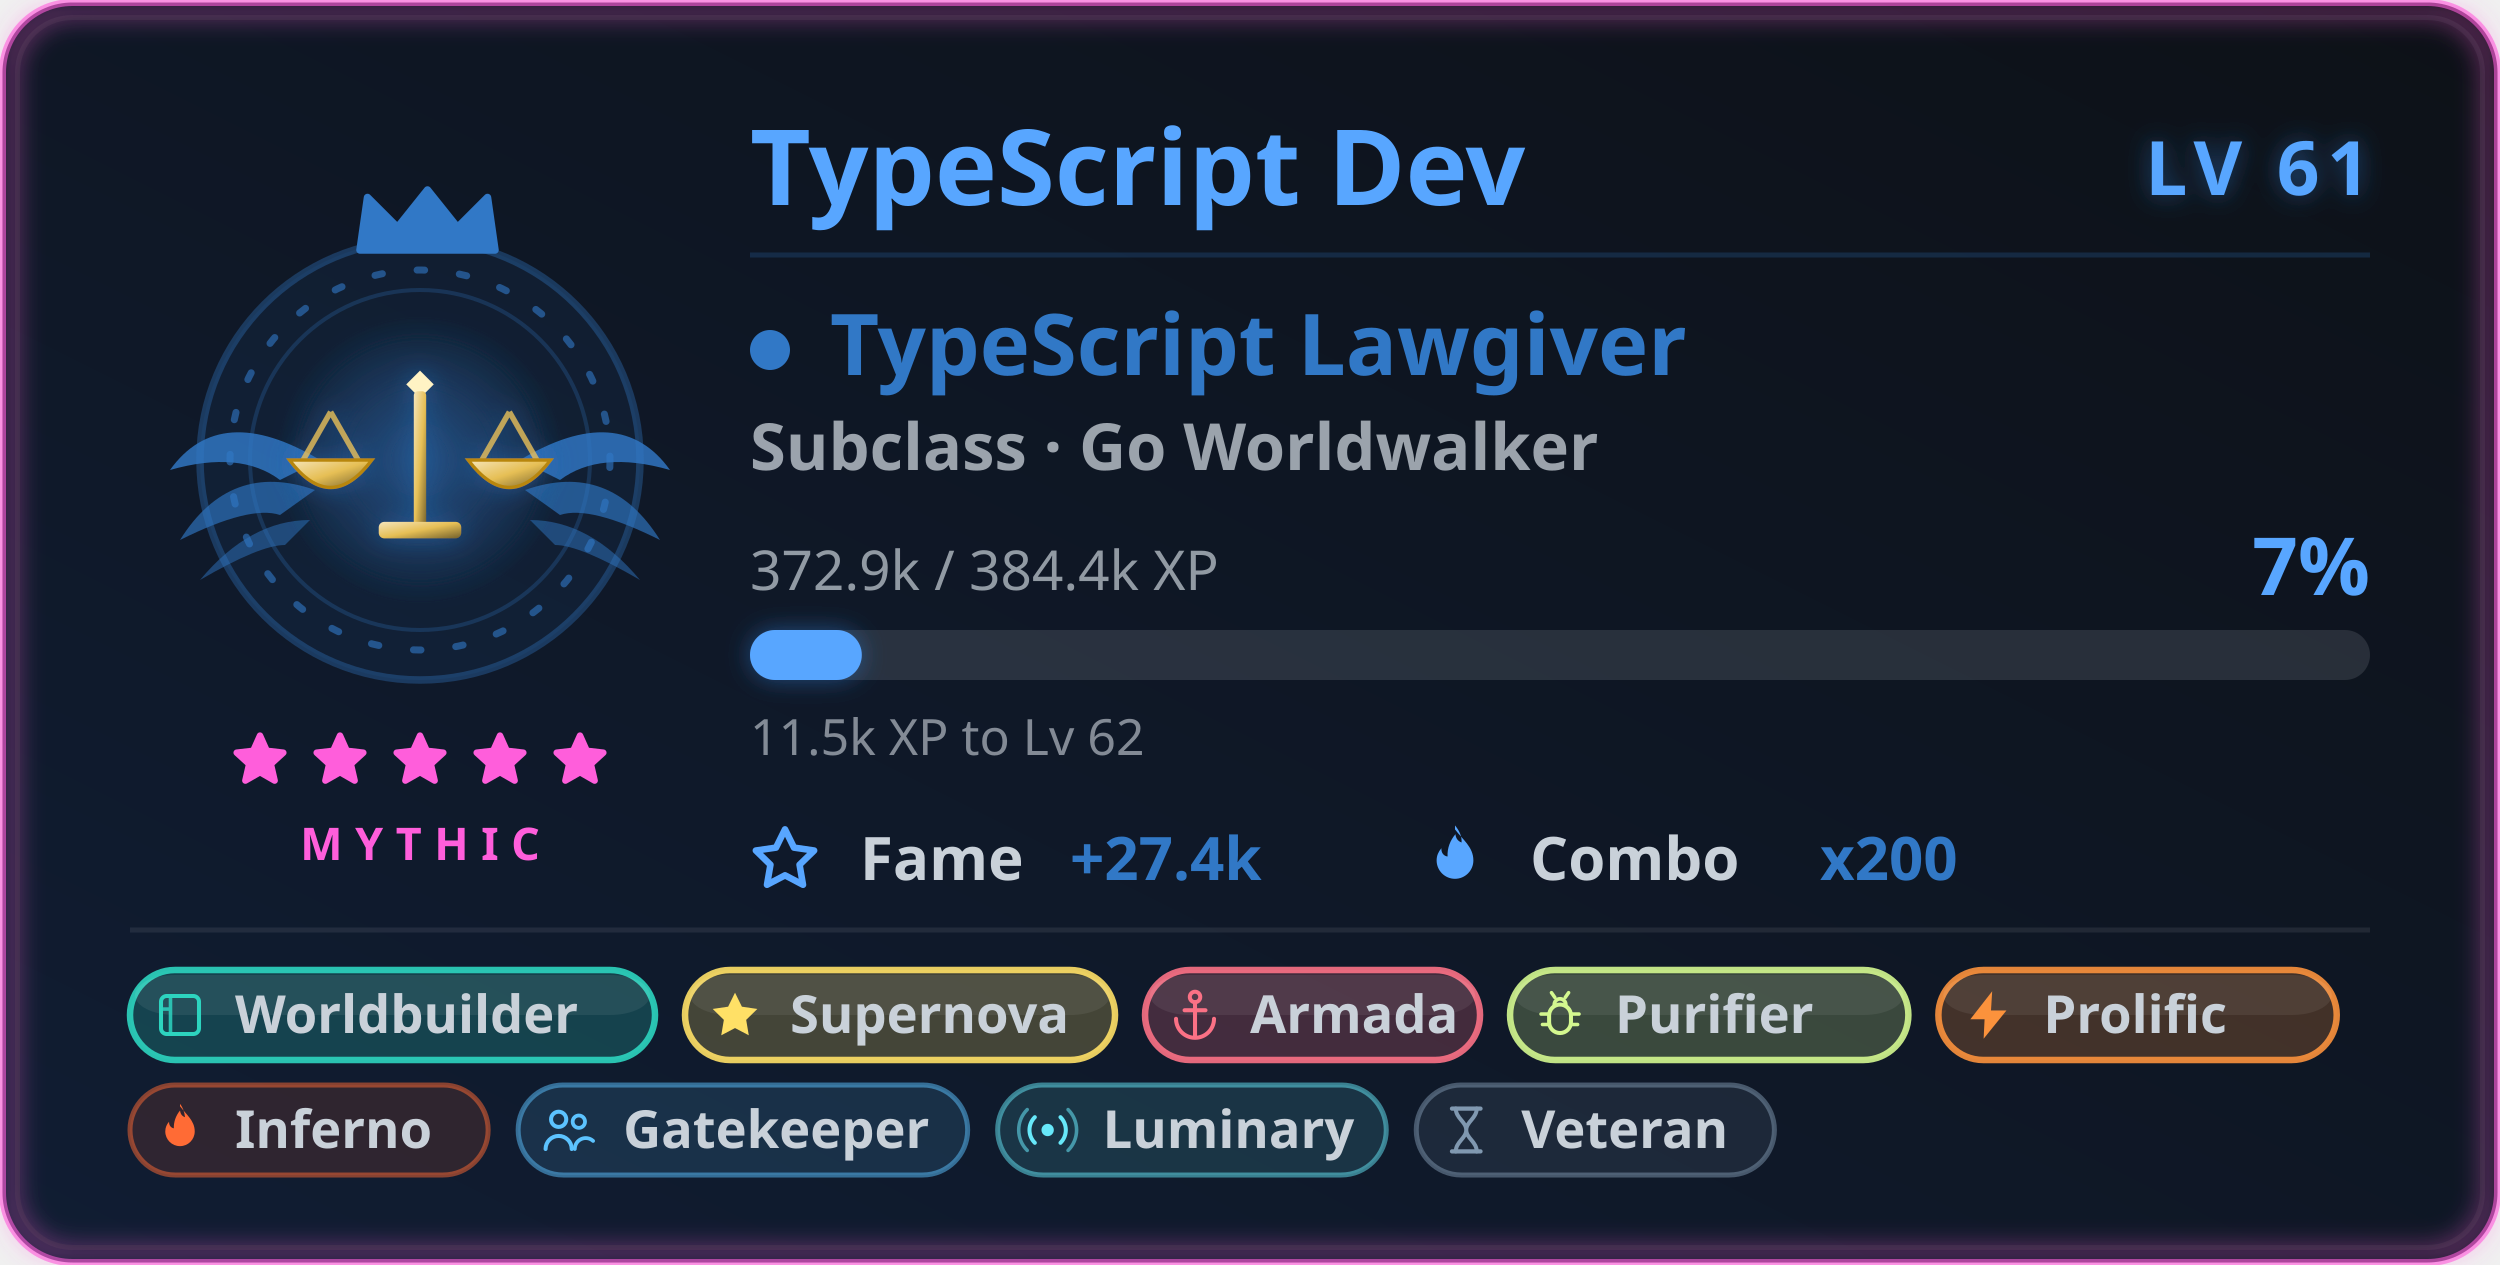
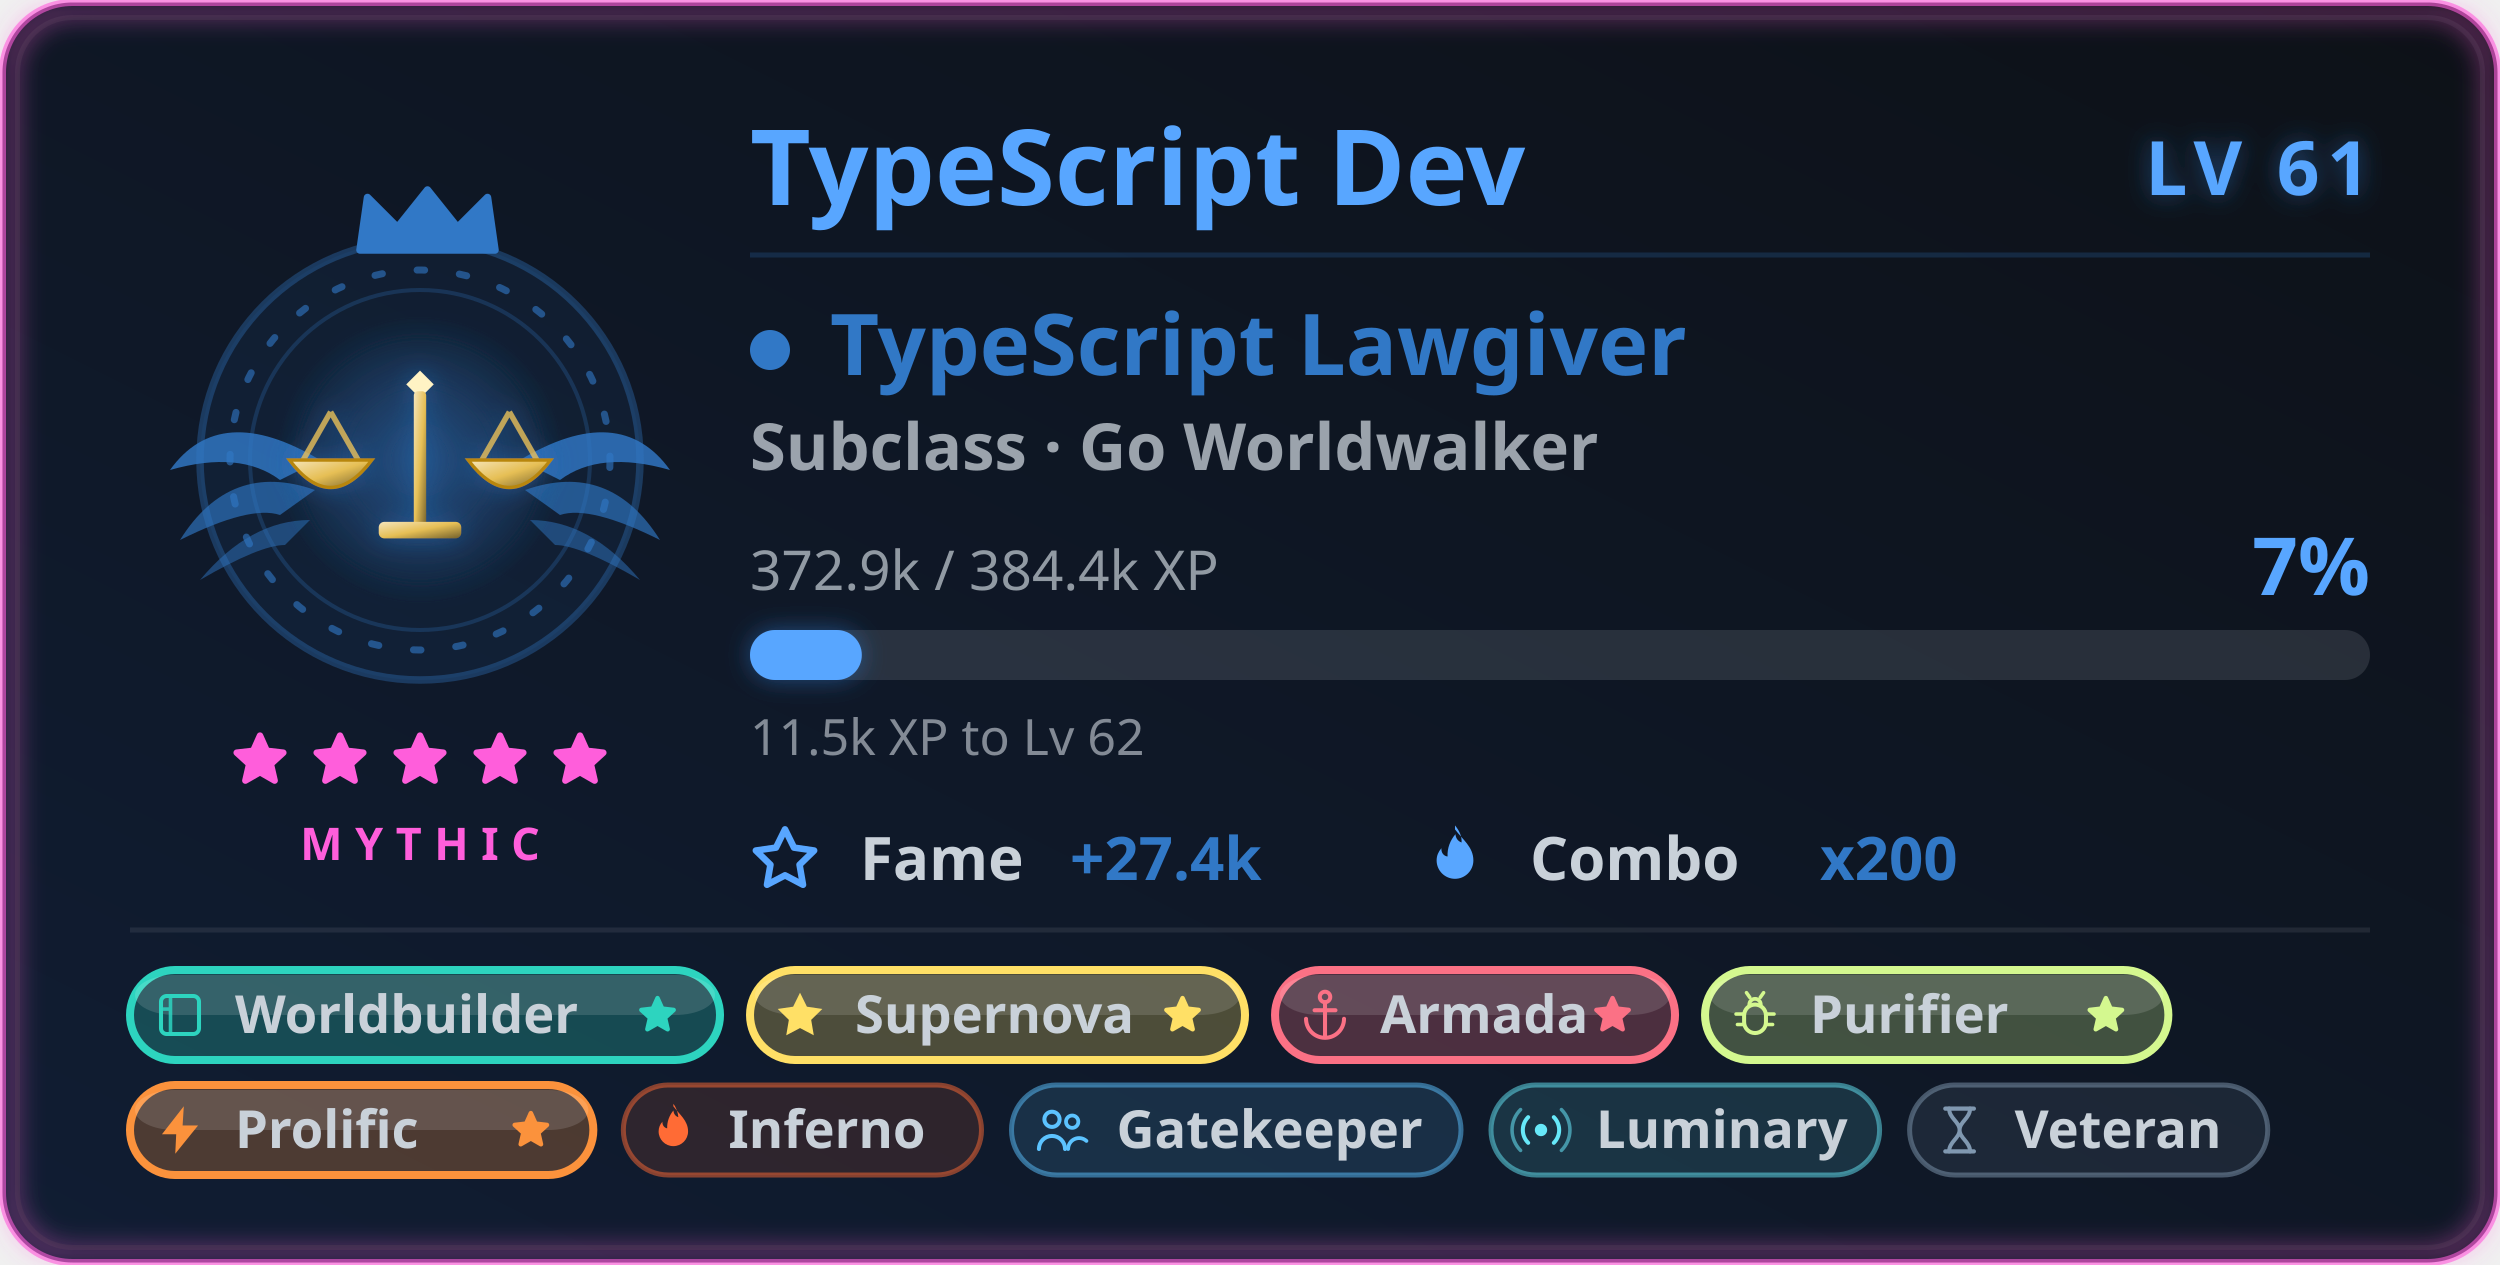
<svg xmlns="http://www.w3.org/2000/svg" width="500" height="253" viewBox="0 0 500 253" role="img" aria-labelledby="card-title-a11y card-desc-a11y">
  <style>
text { font-family: 'Segoe UI', Ubuntu, 'Helvetica Neue', sans-serif; }
.title { font-size: 18px; font-weight: 600; fill: #58a6ff; }
.title-icon { fill: #58a6ff; }
.icon { fill: #58a6ff; }


.gl-name { font-size: 21px; font-weight: 700; fill: #58a6ff; }
.gl-lvl { font-size: 15px; font-weight: 800; letter-spacing: 1.5px; fill: #58a6ff; }
.gl-class { font-size: 17px; font-weight: 700; fill: #3178c6; }
.gl-sub { font-size: 13px; font-weight: 600; fill: #c9d1d9; opacity: 0.75; }
.gl-meta { font-size: 11px; fill: #c9d1d9; opacity: 0.7; }
.gl-pct { font-size: 16px; font-weight: 800; fill: #58a6ff; }
.gl-chip-label { font-size: 12px; font-weight: 600; fill: #c9d1d9; }
.gl-chip-value { font-size: 12px; font-weight: 800; fill: #3178c6; }
.gl-hint { font-size: 10px; fill: #c9d1d9; opacity: 0.62; }
.gl-badge-label { font-size: 10.5px; font-weight: 600; }
.gl-rarity { font-size: 9px; font-weight: 700; letter-spacing: 2.5px; fill: #ff5edb; }

</style>
  <defs>
    <linearGradient id="card-bg" x1="0" y1="0" x2="1" y2="1" gradientTransform="rotate(90, 0.5, 0.5)">
      <stop offset="0.0%" stop-color="#0d1117" />
      <stop offset="100.0%" stop-color="#101d33" />
    </linearGradient>
    <filter id="card-glow" x="-50%" y="-50%" width="200%" height="200%">
      <feGaussianBlur in="SourceGraphic" stdDeviation="3" result="blur" />
      <feFlood flood-color="#58a6ff" flood-opacity="0.55" result="tint" />
      <feComposite in="tint" in2="blur" operator="in" result="softGlow" />
      <feMerge>
        <feMergeNode in="softGlow" />
        <feMergeNode in="SourceGraphic" />
      </feMerge>
    </filter>
    <filter id="gl-glow" x="-60%" y="-60%" width="220%" height="220%">
      <feGaussianBlur in="SourceGraphic" stdDeviation="2.4" result="b" />
      <feFlood flood-color="#3178c6" flood-opacity="0.55" result="t" />
      <feComposite in="t" in2="b" operator="in" result="g" />
      <feMerge>
        <feMergeNode in="g" />
        <feMergeNode in="SourceGraphic" />
      </feMerge>
    </filter>
    <filter id="gl-rarity" x="-20%" y="-20%" width="140%" height="140%">
      <feGaussianBlur stdDeviation="2.4" />
    </filter>
  </defs>
  <rect x="0.5" y="0.5" width="499" height="252" rx="14" fill="url(#card-bg)" stroke="#ff5edb" stroke-width="1.4" stroke-opacity="0.6" />
  <rect x="3.5" y="3.5" width="493" height="246" rx="11" fill="none" stroke="#30363d" stroke-opacity="0.4" />
  <rect x="2" y="2" width="496" height="249" rx="13" fill="none" stroke="#ff5edb" stroke-width="3.5" stroke-opacity="0.4" filter="url(#gl-rarity)" />
  <g class="fade">
    <g class="">
      <g class="flourish">
        <g transform="translate(84,0)">
          <g transform="translate(0,92)" fill="#3178c6">
            <path d="M20 0 Q 40 -12 50 2 Q 36 -2 28 4 Z" opacity="0.82" />
            <path d="M21 6 Q 38 0 48 16 Q 34 9 28 11 Z" opacity="0.64" />
            <path d="M22 12 Q 34 12 44 24 Q 32 17 27 17 Z" opacity="0.48" />
          </g>
        </g>
        <g transform="translate(84,0) scale(-1,1)">
          <g transform="translate(0,92)" fill="#3178c6">
            <path d="M20 0 Q 40 -12 50 2 Q 36 -2 28 4 Z" opacity="0.82" />
            <path d="M21 6 Q 38 0 48 16 Q 34 9 28 11 Z" opacity="0.64" />
            <path d="M22 12 Q 34 12 44 24 Q 32 17 27 17 Z" opacity="0.48" />
          </g>
        </g>
      </g>
      <circle cx="84" cy="92" r="44" fill="#3178c6" fill-opacity="0.08" stroke="#3178c6" stroke-opacity="0.35" stroke-width="1.5" />
      <g class="">
        <circle cx="84" cy="92" r="38" fill="none" stroke="#3178c6" stroke-opacity="0.6" stroke-width="1.4" stroke-dasharray="1.5 7" stroke-linecap="round" />
        <circle cx="84" cy="92" r="34" fill="none" stroke="#3178c6" stroke-opacity="0.25" stroke-width="0.8" />
      </g>
      <g class="" filter="url(#gl-glow)">
        <svg class="" x="51" y="59" width="66" height="66" viewBox="0 0 48 48" aria-hidden="true">
          <defs>
            <radialGradient id="tsHalo" cx="0.5" cy="0.5" r="0.5">
              <stop offset="0" stop-color="#3178c6" stop-opacity="0.42" />
              <stop offset="1" stop-color="#3178c6" stop-opacity="0" />
            </radialGradient>
            <linearGradient id="tsMetal" x1="0" y1="0" x2="1" y2="1">
              <stop offset="0" stop-color="#f5e5bb" />
              <stop offset="0.5" stop-color="#e6bf55" />
              <stop offset="1" stop-color="#73602b" />
            </linearGradient>
          </defs>
          <circle cx="24" cy="24" r="21" fill="url(#tsHalo)" />
          <path d="M24 11 l2 2 l-2 2 l-2 -2 Z" fill="#fff3c4" />
          <rect x="23.1" y="14" width="1.8" height="21" rx="0.6" fill="url(#tsMetal)" />
          <rect x="18" y="33" width="12" height="2.4" rx="0.8" fill="url(#tsMetal)" />
          <path d="M9 17 H39" stroke="url(#tsMetal)" stroke-width="2.2" stroke-linecap="round" />
          <g stroke="#e6bf55" stroke-width="0.8" stroke-opacity="0.8">
            <path d="M11 17 L7 24 M11 17 L15 24 M37 17 L33 24 M37 17 L41 24" />
          </g>
          <g transform="translate(5 24)">
            <path d="M0 0 Q6 8 12 0 Z" fill="url(#tsMetal)" stroke="#b8860b" stroke-width="0.5" />
          </g>
          <g transform="translate(31 24)">
            <path d="M0 0 Q6 8 12 0 Z" fill="url(#tsMetal)" stroke="#b8860b" stroke-width="0.5" />
          </g>
        </svg>
      </g>
      <g transform="translate(69, 36.5) scale(1.5)">
        <path d="M2 9 L3 2 L7 6 L11 1 L15 6 L19 2 L20 9 Z" fill="#3178c6" stroke="#3178c6" stroke-width="1" stroke-linejoin="round" />
      </g>
    </g>
    <g>
      <g class="" transform="translate(45.5, 145.5) scale(0.5416667)" fill="#ff5edb" stroke="#ff5edb" stroke-width="2.4" stroke-linejoin="round" stroke-linecap="round" opacity="1">
        <path d="M12 3 L14.5 8.6 L20.6 9.3 L16 13.5 L17.4 19.6 L12 16.5 L6.6 19.6 L8 13.5 L3.4 9.3 L9.5 8.6 Z" />
      </g>
      <g class="" transform="translate(61.5, 145.5) scale(0.5416667)" fill="#ff5edb" stroke="#ff5edb" stroke-width="2.4" stroke-linejoin="round" stroke-linecap="round" opacity="1">
        <path d="M12 3 L14.5 8.6 L20.6 9.3 L16 13.5 L17.4 19.6 L12 16.5 L6.6 19.6 L8 13.5 L3.4 9.3 L9.5 8.6 Z" />
      </g>
      <g class="" transform="translate(77.5, 145.5) scale(0.5416667)" fill="#ff5edb" stroke="#ff5edb" stroke-width="2.4" stroke-linejoin="round" stroke-linecap="round" opacity="1">
        <path d="M12 3 L14.5 8.6 L20.6 9.3 L16 13.5 L17.4 19.6 L12 16.5 L6.6 19.6 L8 13.5 L3.4 9.3 L9.5 8.6 Z" />
      </g>
      <g class="" transform="translate(93.5, 145.5) scale(0.5416667)" fill="#ff5edb" stroke="#ff5edb" stroke-width="2.4" stroke-linejoin="round" stroke-linecap="round" opacity="1">
        <path d="M12 3 L14.5 8.6 L20.6 9.3 L16 13.5 L17.4 19.6 L12 16.5 L6.6 19.6 L8 13.5 L3.4 9.3 L9.5 8.6 Z" />
      </g>
      <g class="" transform="translate(109.5, 145.5) scale(0.5416667)" fill="#ff5edb" stroke="#ff5edb" stroke-width="2.4" stroke-linejoin="round" stroke-linecap="round" opacity="1">
        <path d="M12 3 L14.5 8.6 L20.6 9.3 L16 13.5 L17.4 19.6 L12 16.5 L6.6 19.6 L8 13.5 L3.4 9.3 L9.5 8.6 Z" />
      </g>
    </g>
    <text class="gl-rarity" x="84" y="172" text-anchor="middle">MYTHIC</text>
  </g>
  <g class="fade" style="animation-delay:.15s">
    <text class="gl-name" x="150" y="41">TypeScript Dev</text>
    <text class="gl-lvl glow-pulse" x="474" y="39" text-anchor="end" filter="url(#gl-glow)">LV 61</text>
    <line x1="150" y1="51" x2="474" y2="51" stroke="#3178c6" stroke-opacity="0.22" stroke-width="1" />
    <circle cx="154" cy="70" r="4" fill="#3178c6" />
    <text class="gl-class" x="166" y="75">TypeScript Lawgiver</text>
    <text class="gl-sub" x="150" y="94">Subclass · Go Worldwalker</text>
    <text class="gl-meta" x="150" y="118">372.9k / 384.4k XP</text>
    <text class="gl-pct " x="474" y="119" text-anchor="end">7%</text>
    <rect x="150" y="126" width="324" height="10" rx="5" fill="#c9d1d9" fill-opacity="0.14" />
    <rect class="xp-fill " x="150" y="126" width="22.364" height="10" rx="5" fill="#58a6ff" filter="url(#gl-glow)" />
    <text class="gl-hint" x="150" y="151">11.5k XP to Lv 62</text>
    <g transform="translate(150, 176)">
      <svg class="icon" x="0" y="-11" width="14" height="14" viewBox="0 0 16 16" aria-hidden="true">
        <path fill-rule="evenodd" d="M8 .25a.75.75 0 0 1 .673.418l1.882 3.815 4.21.612a.75.75 0 0 1 .416 1.279l-3.046 2.97.719 4.192a.75.75 0 0 1-1.088.791L8 12.347l-3.766 1.98a.75.75 0 0 1-1.088-.79l.72-4.194L.818 6.374a.75.75 0 0 1 .416-1.28l4.21-.611L7.327.668A.75.75 0 0 1 8 .25zm0 2.445L6.615 5.5a.75.75 0 0 1-.564.41l-3.097.45 2.24 2.184a.75.75 0 0 1 .216.664l-.528 3.084 2.769-1.456a.75.75 0 0 1 .698 0l2.77 1.456-.53-3.084a.75.75 0 0 1 .216-.664l2.24-2.183-3.096-.45a.75.75 0 0 1-.564-.41L8 2.694v.001z" />
      </svg>
      <text class="gl-chip-label" x="22" y="0">Fame</text>
      <text class="gl-chip-value" x="64" y="0">+27.4k</text>
    </g>
    <g transform="translate(284, 176)">
      <svg class="icon" x="0" y="-11" width="14" height="14" viewBox="0 0 16 16" aria-hidden="true">
        <path fill-rule="evenodd" d="M8 1c1.7 2.3 4.2 4 4.2 7.1a4.2 4.2 0 0 1-8.4 0c0-1.1.4-2 1.1-2.8-.1 1 .5 1.8 1.4 1.9-.1-1.9.6-3.7 1.8-5.1.1 1 .6 1.6 1.4 1.9.1-1.4-.5-2.7-1.5-3.9z" />
      </svg>
      <text class="gl-chip-label" x="22" y="0">Combo</text>
      <text class="gl-chip-value" x="80" y="0">x200</text>
    </g>
  </g>
  <g class="fade" style="animation-delay:.2s">
    <line x1="26" y1="186" x2="474" y2="186" stroke="#c9d1d9" stroke-opacity="0.1" stroke-width="1" />
    <g>
-       <rect x="26" y="194" width="105.003" height="18" rx="9" fill="#2dd4bf" fill-opacity="0.22" stroke="#2dd4bf" stroke-opacity="0.9" stroke-width="1.3" />
-       <rect x="27" y="195" width="103.003" height="8" rx="8" fill="#ffffff" fill-opacity="0.07" />
+       <rect x="26" y="194" width="118.003" height="18" rx="9" fill="#2dd4bf" fill-opacity="0.26" stroke="#2dd4bf" stroke-opacity="1" stroke-width="1.6" />
+       <rect x="27" y="195" width="116.003" height="8" rx="8" fill="#ffffff" fill-opacity="0.13" />
      <g transform="translate(30.3, 197.3) scale(0.475)">
        <rect x="4" y="4" width="16" height="16" rx="2.4" fill="none" stroke="#2dd4bf" stroke-width="1.7" />
        <path d="M8 4v16 M4 9.5h4" fill="none" stroke="#2dd4bf" stroke-width="1.5" opacity="0.85" />
      </g>
      <text class="gl-badge-label" x="47" y="206.6" fill="#c9d1d9" font-weight="800">Worldbuilder</text>
-     </g>
-     <g>
-       <rect x="137.003" y="194" width="86.002" height="18" rx="9" fill="#ffe066" fill-opacity="0.22" stroke="#ffe066" stroke-opacity="0.9" stroke-width="1.3" />
-       <rect x="138.003" y="195" width="84.002" height="8" rx="8" fill="#ffffff" fill-opacity="0.07" />
-       <g transform="translate(141.3032, 197.3) scale(0.475)">
+       <g class="" transform="translate(127.0032, 198.5) scale(0.375)" fill="#2dd4bf" stroke="#2dd4bf" stroke-width="2.4" stroke-linejoin="round" stroke-linecap="round" opacity="1">
+         <path d="M12 3 L14.5 8.6 L20.6 9.3 L16 13.5 L17.4 19.6 L12 16.5 L6.6 19.6 L8 13.5 L3.4 9.3 L9.5 8.6 Z" />
+       </g>
+     </g>
+     <g>
+       <rect x="150.003" y="194" width="99.002" height="18" rx="9" fill="#ffe066" fill-opacity="0.26" stroke="#ffe066" stroke-opacity="1" stroke-width="1.6" />
+       <rect x="151.003" y="195" width="97.002" height="8" rx="8" fill="#ffffff" fill-opacity="0.13" />
+       <g transform="translate(154.3032, 197.3) scale(0.475)">
        <path d="M12 2.6 14.9 8.5 21.4 9.45 16.7 14.05 17.8 20.55 12 17.5 6.2 20.55 7.3 14.05 2.6 9.45 9.1 8.5Z" fill="#ffe066" />
      </g>
-       <text class="gl-badge-label" x="158.003" y="206.6" fill="#c9d1d9" font-weight="800">Supernova</text>
-     </g>
-     <g>
-       <rect x="229.006" y="194" width="67.002" height="18" rx="9" fill="#fb7185" fill-opacity="0.22" stroke="#fb7185" stroke-opacity="0.9" stroke-width="1.3" />
-       <rect x="230.006" y="195" width="65.002" height="8" rx="8" fill="#ffffff" fill-opacity="0.07" />
-       <g transform="translate(233.3056, 197.3) scale(0.475)">
+       <text class="gl-badge-label" x="171.003" y="206.6" fill="#c9d1d9" font-weight="800">Supernova</text>
+       <g class="" transform="translate(232.0056, 198.5) scale(0.375)" fill="#ffe066" stroke="#ffe066" stroke-width="2.4" stroke-linejoin="round" stroke-linecap="round" opacity="1">
+         <path d="M12 3 L14.5 8.6 L20.6 9.3 L16 13.5 L17.4 19.6 L12 16.5 L6.6 19.6 L8 13.5 L3.4 9.3 L9.5 8.6 Z" />
+       </g>
+     </g>
+     <g>
+       <rect x="255.006" y="194" width="80.002" height="18" rx="9" fill="#fb7185" fill-opacity="0.26" stroke="#fb7185" stroke-opacity="1" stroke-width="1.6" />
+       <rect x="256.006" y="195" width="78.002" height="8" rx="8" fill="#ffffff" fill-opacity="0.13" />
+       <g transform="translate(259.3056, 197.3) scale(0.475)">
        <circle cx="12" cy="4.4" r="2.2" fill="none" stroke="#fb7185" stroke-width="1.7" />
        <path d="M12 6.6V21M7.6 10h8.8" fill="none" stroke="#fb7185" stroke-width="1.7" stroke-linejoin="round" stroke-linecap="round" />
        <path d="M4 13.6a8 8 0 0 0 16 0" fill="none" stroke="#fb7185" stroke-width="1.7" stroke-linejoin="round" stroke-linecap="round" />
      </g>
-       <text class="gl-badge-label" x="250.006" y="206.6" fill="#c9d1d9" font-weight="800">Armada</text>
-     </g>
-     <g>
-       <rect x="302.007" y="194" width="79.669" height="18" rx="9" fill="#d4f88f" fill-opacity="0.22" stroke="#d4f88f" stroke-opacity="0.9" stroke-width="1.3" />
-       <rect x="303.007" y="195" width="77.669" height="8" rx="8" fill="#ffffff" fill-opacity="0.07" />
-       <g transform="translate(306.3072, 197.3) scale(0.475)">
+       <text class="gl-badge-label" x="276.006" y="206.6" fill="#c9d1d9" font-weight="800">Armada</text>
+       <g class="" transform="translate(318.0072, 198.5) scale(0.375)" fill="#fb7185" stroke="#fb7185" stroke-width="2.4" stroke-linejoin="round" stroke-linecap="round" opacity="1">
+         <path d="M12 3 L14.5 8.6 L20.6 9.3 L16 13.5 L17.4 19.6 L12 16.5 L6.6 19.6 L8 13.5 L3.4 9.3 L9.5 8.6 Z" />
+       </g>
+     </g>
+     <g>
+       <rect x="341.007" y="194" width="92.669" height="18" rx="9" fill="#d4f88f" fill-opacity="0.26" stroke="#d4f88f" stroke-opacity="1" stroke-width="1.6" />
+       <rect x="342.007" y="195" width="90.669" height="8" rx="8" fill="#ffffff" fill-opacity="0.13" />
+       <g transform="translate(345.3072, 197.3) scale(0.475)">
        <rect x="7.4" y="7.6" width="9.2" height="12" rx="4.6" fill="none" stroke="#d4f88f" stroke-width="1.7" />
        <path d="M9.6 7.6a2.4 2.4 0 0 1 4.8 0" fill="none" stroke="#d4f88f" stroke-width="1.6" stroke-linejoin="round" stroke-linecap="round" />
        <path d="M7.4 11.6H4M16.6 11.6H20M7.4 16H4.6M16.6 16H19.4M9.8 4.6 8.4 2.6M14.2 4.6 15.6 2.6" fill="none" stroke="#d4f88f" stroke-width="1.5" stroke-linejoin="round" stroke-linecap="round" />
      </g>
-       <text class="gl-badge-label" x="323.007" y="206.6" fill="#c9d1d9" font-weight="800">Purifier</text>
-     </g>
-     <g>
-       <rect x="387.676" y="194" width="79.669" height="18" rx="9" fill="#fb923c" fill-opacity="0.22" stroke="#fb923c" stroke-opacity="0.9" stroke-width="1.3" />
-       <rect x="388.676" y="195" width="77.669" height="8" rx="8" fill="#ffffff" fill-opacity="0.07" />
-       <g transform="translate(391.976, 197.3) scale(0.475)">
+       <text class="gl-badge-label" x="362.007" y="206.6" fill="#c9d1d9" font-weight="800">Purifier</text>
+       <g class="" transform="translate(416.676, 198.5) scale(0.375)" fill="#d4f88f" stroke="#d4f88f" stroke-width="2.4" stroke-linejoin="round" stroke-linecap="round" opacity="1">
+         <path d="M12 3 L14.5 8.6 L20.6 9.3 L16 13.5 L17.4 19.6 L12 16.5 L6.6 19.6 L8 13.5 L3.4 9.3 L9.5 8.6 Z" />
+       </g>
+     </g>
+     <g>
+       <rect x="26" y="217" width="92.669" height="18" rx="9" fill="#fb923c" fill-opacity="0.26" stroke="#fb923c" stroke-opacity="1" stroke-width="1.6" />
+       <rect x="27" y="218" width="90.669" height="8" rx="8" fill="#ffffff" fill-opacity="0.13" />
+       <g transform="translate(30.3, 220.3) scale(0.475)">
        <path d="M13.6 2 4.4 13.8h6L10 22l9.6-11.9h-6.5Z" fill="#fb923c" />
      </g>
-       <text class="gl-badge-label" x="408.676" y="206.6" fill="#c9d1d9" font-weight="800">Prolific</text>
-     </g>
-     <g>
-       <rect x="26" y="217" width="71.63" height="18" rx="9" fill="#ff6b35" fill-opacity="0.13" stroke="#ff6b35" stroke-opacity="0.5" stroke-width="1" />
-       <g transform="translate(30.3, 220.3) scale(0.475)">
+       <text class="gl-badge-label" x="47" y="229.6" fill="#c9d1d9" font-weight="800">Prolific</text>
+       <g class="" transform="translate(101.6688, 221.5) scale(0.375)" fill="#fb923c" stroke="#fb923c" stroke-width="2.4" stroke-linejoin="round" stroke-linecap="round" opacity="1">
+         <path d="M12 3 L14.5 8.6 L20.6 9.3 L16 13.5 L17.4 19.6 L12 16.5 L6.6 19.6 L8 13.5 L3.4 9.3 L9.5 8.6 Z" />
+       </g>
+     </g>
+     <g>
+       <rect x="124.669" y="217" width="71.63" height="18" rx="9" fill="#ff6b35" fill-opacity="0.13" stroke="#ff6b35" stroke-opacity="0.5" stroke-width="1" />
+       <g transform="translate(128.9688, 220.3) scale(0.475)">
        <path d="M12 2c2.5 3.4 6.2 6 6.2 10.6a6.2 6.2 0 0 1-12.4 0c0-1.6.6-3 1.6-4.1-.1 1.5.8 2.6 2 2.8-.1-2.8.9-5.4 2.6-7.5.2 1.5.9 2.4 2.1 2.8-.2-2-.8-4-2.1-5.6Z" fill="#ff6b35" />
      </g>
-       <text class="gl-badge-label" x="47" y="229.6" fill="#c9d1d9">Inferno</text>
-     </g>
-     <g>
-       <rect x="103.63" y="217" width="89.9" height="18" rx="9" fill="#5cc3ff" fill-opacity="0.13" stroke="#5cc3ff" stroke-opacity="0.5" stroke-width="1" />
-       <g transform="translate(107.93, 220.3) scale(0.475)">
+       <text class="gl-badge-label" x="145.669" y="229.6" fill="#c9d1d9">Inferno</text>
+     </g>
+     <g>
+       <rect x="202.299" y="217" width="89.9" height="18" rx="9" fill="#5cc3ff" fill-opacity="0.13" stroke="#5cc3ff" stroke-opacity="0.5" stroke-width="1" />
+       <g transform="translate(206.5988, 220.3) scale(0.475)">
        <circle cx="8" cy="7.5" r="3.2" fill="none" stroke="#5cc3ff" stroke-width="1.7" />
        <path d="M2.5 20a5.5 5.5 0 0 1 11 0" fill="none" stroke="#5cc3ff" stroke-width="1.7" stroke-linecap="round" />
        <circle cx="16.5" cy="8.5" r="2.6" fill="none" stroke="#5cc3ff" stroke-width="1.6" />
        <path d="M14.8 20a4.6 4.6 0 0 1 7.7-3.4" fill="none" stroke="#5cc3ff" stroke-width="1.6" stroke-linecap="round" />
      </g>
-       <text class="gl-badge-label" x="124.63" y="229.6" fill="#c9d1d9">Gatekeeper</text>
-     </g>
-     <g>
-       <rect x="199.53" y="217" width="77.72" height="18" rx="9" fill="#67e8f9" fill-opacity="0.13" stroke="#67e8f9" stroke-opacity="0.5" stroke-width="1" />
-       <g transform="translate(203.83, 220.3) scale(0.475)">
+       <text class="gl-badge-label" x="223.299" y="229.6" fill="#c9d1d9">Gatekeeper</text>
+     </g>
+     <g>
+       <rect x="298.199" y="217" width="77.72" height="18" rx="9" fill="#67e8f9" fill-opacity="0.13" stroke="#67e8f9" stroke-opacity="0.5" stroke-width="1" />
+       <g transform="translate(302.4988, 220.3) scale(0.475)">
        <circle cx="12" cy="12" r="2.6" fill="#67e8f9" />
        <path d="M6.6 6.6a7.6 7.6 0 0 0 0 10.8M17.4 6.6a7.6 7.6 0 0 1 0 10.8" fill="none" stroke="#67e8f9" stroke-width="1.7" stroke-linejoin="round" stroke-linecap="round" />
        <path d="M3.4 3.4a12.1 12.1 0 0 0 0 17.2M20.6 3.4a12.1 12.1 0 0 1 0 17.2" fill="none" stroke="#67e8f9" stroke-width="1.5" stroke-linejoin="round" stroke-linecap="round" opacity="0.55" />
      </g>
-       <text class="gl-badge-label" x="220.53" y="229.6" fill="#c9d1d9">Luminary</text>
-     </g>
-     <g>
-       <rect x="283.25" y="217" width="71.63" height="18" rx="9" fill="#8098b0" fill-opacity="0.13" stroke="#8098b0" stroke-opacity="0.5" stroke-width="1" />
-       <g transform="translate(287.55, 220.3) scale(0.475)">
+       <text class="gl-badge-label" x="319.199" y="229.6" fill="#c9d1d9">Luminary</text>
+     </g>
+     <g>
+       <rect x="381.919" y="217" width="71.63" height="18" rx="9" fill="#8098b0" fill-opacity="0.13" stroke="#8098b0" stroke-opacity="0.5" stroke-width="1" />
+       <g transform="translate(386.2188, 220.3) scale(0.475)">
        <path d="M6 3h12M6 21h12" fill="none" stroke="#8098b0" stroke-width="1.8" stroke-linejoin="round" stroke-linecap="round" />
        <path d="M7.6 3c0 4 4.4 5.6 4.4 9s-4.4 5-4.4 9M16.4 3c0 4-4.4 5.6-4.4 9s4.4 5 4.4 9" fill="none" stroke="#8098b0" stroke-width="1.7" stroke-linejoin="round" stroke-linecap="round" />
      </g>
-       <text class="gl-badge-label" x="304.25" y="229.6" fill="#c9d1d9">Veteran</text>
+       <text class="gl-badge-label" x="402.919" y="229.6" fill="#c9d1d9">Veteran</text>
    </g>
  </g>
</svg>
